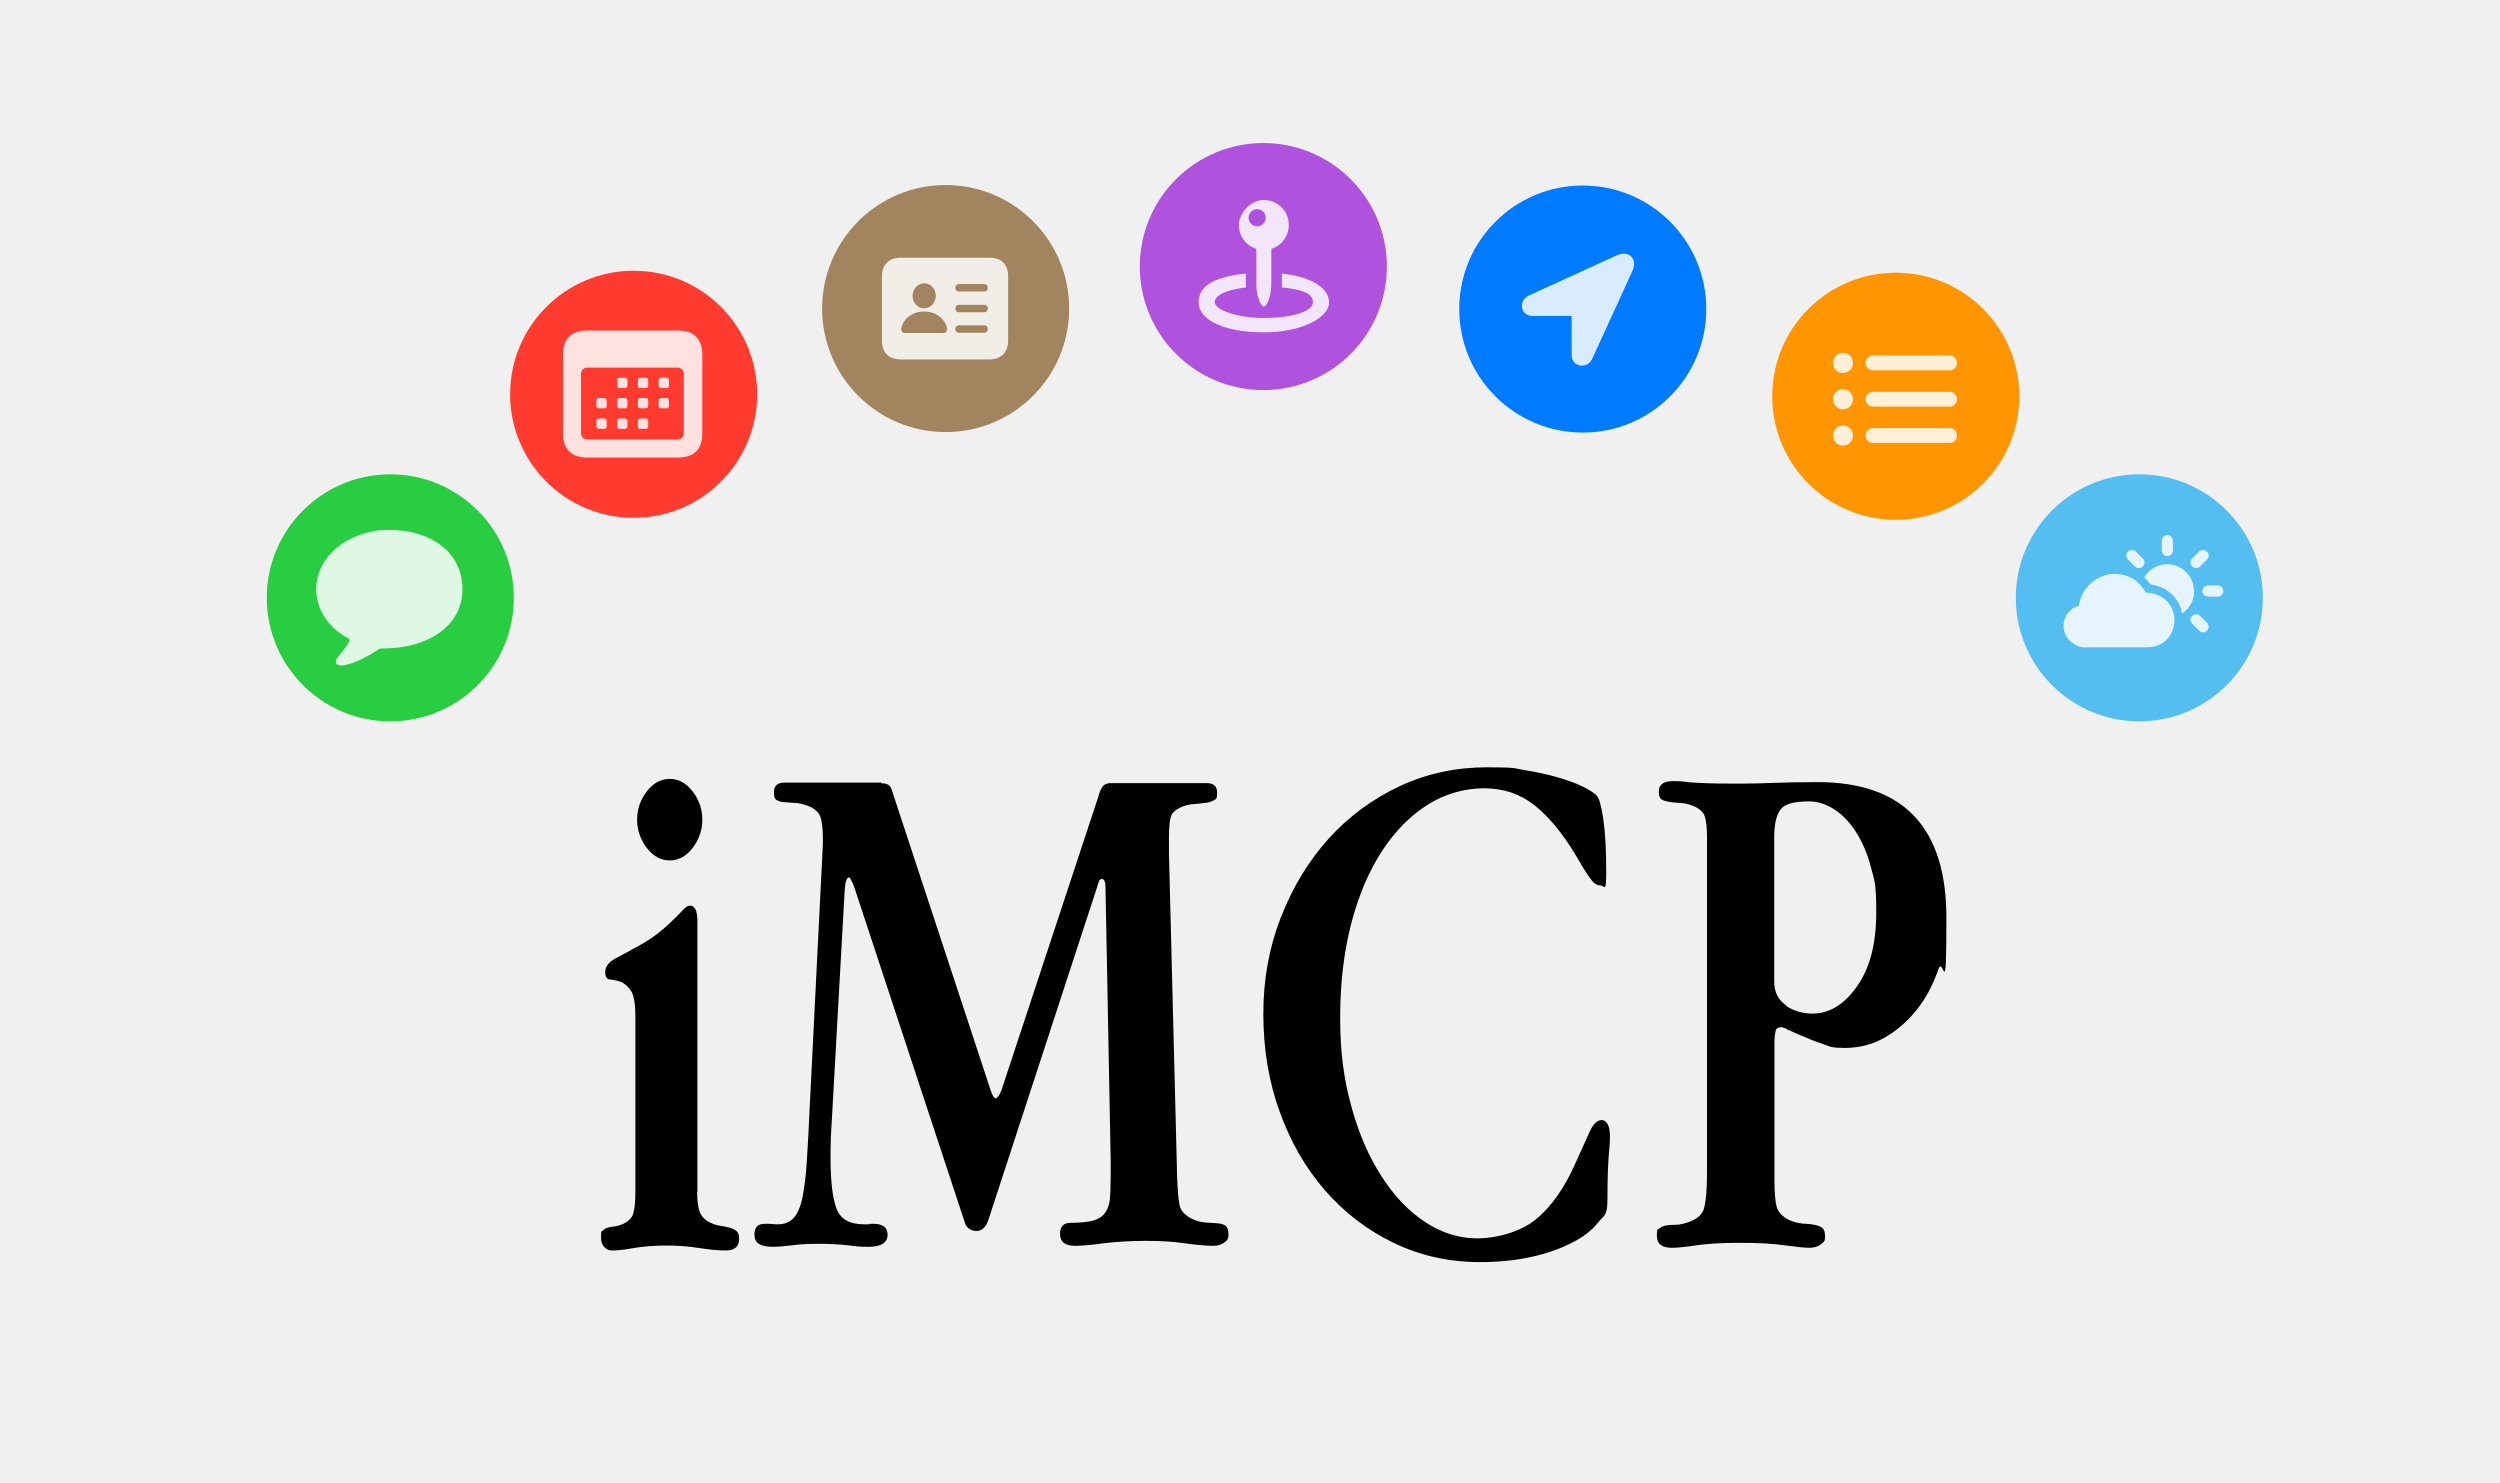
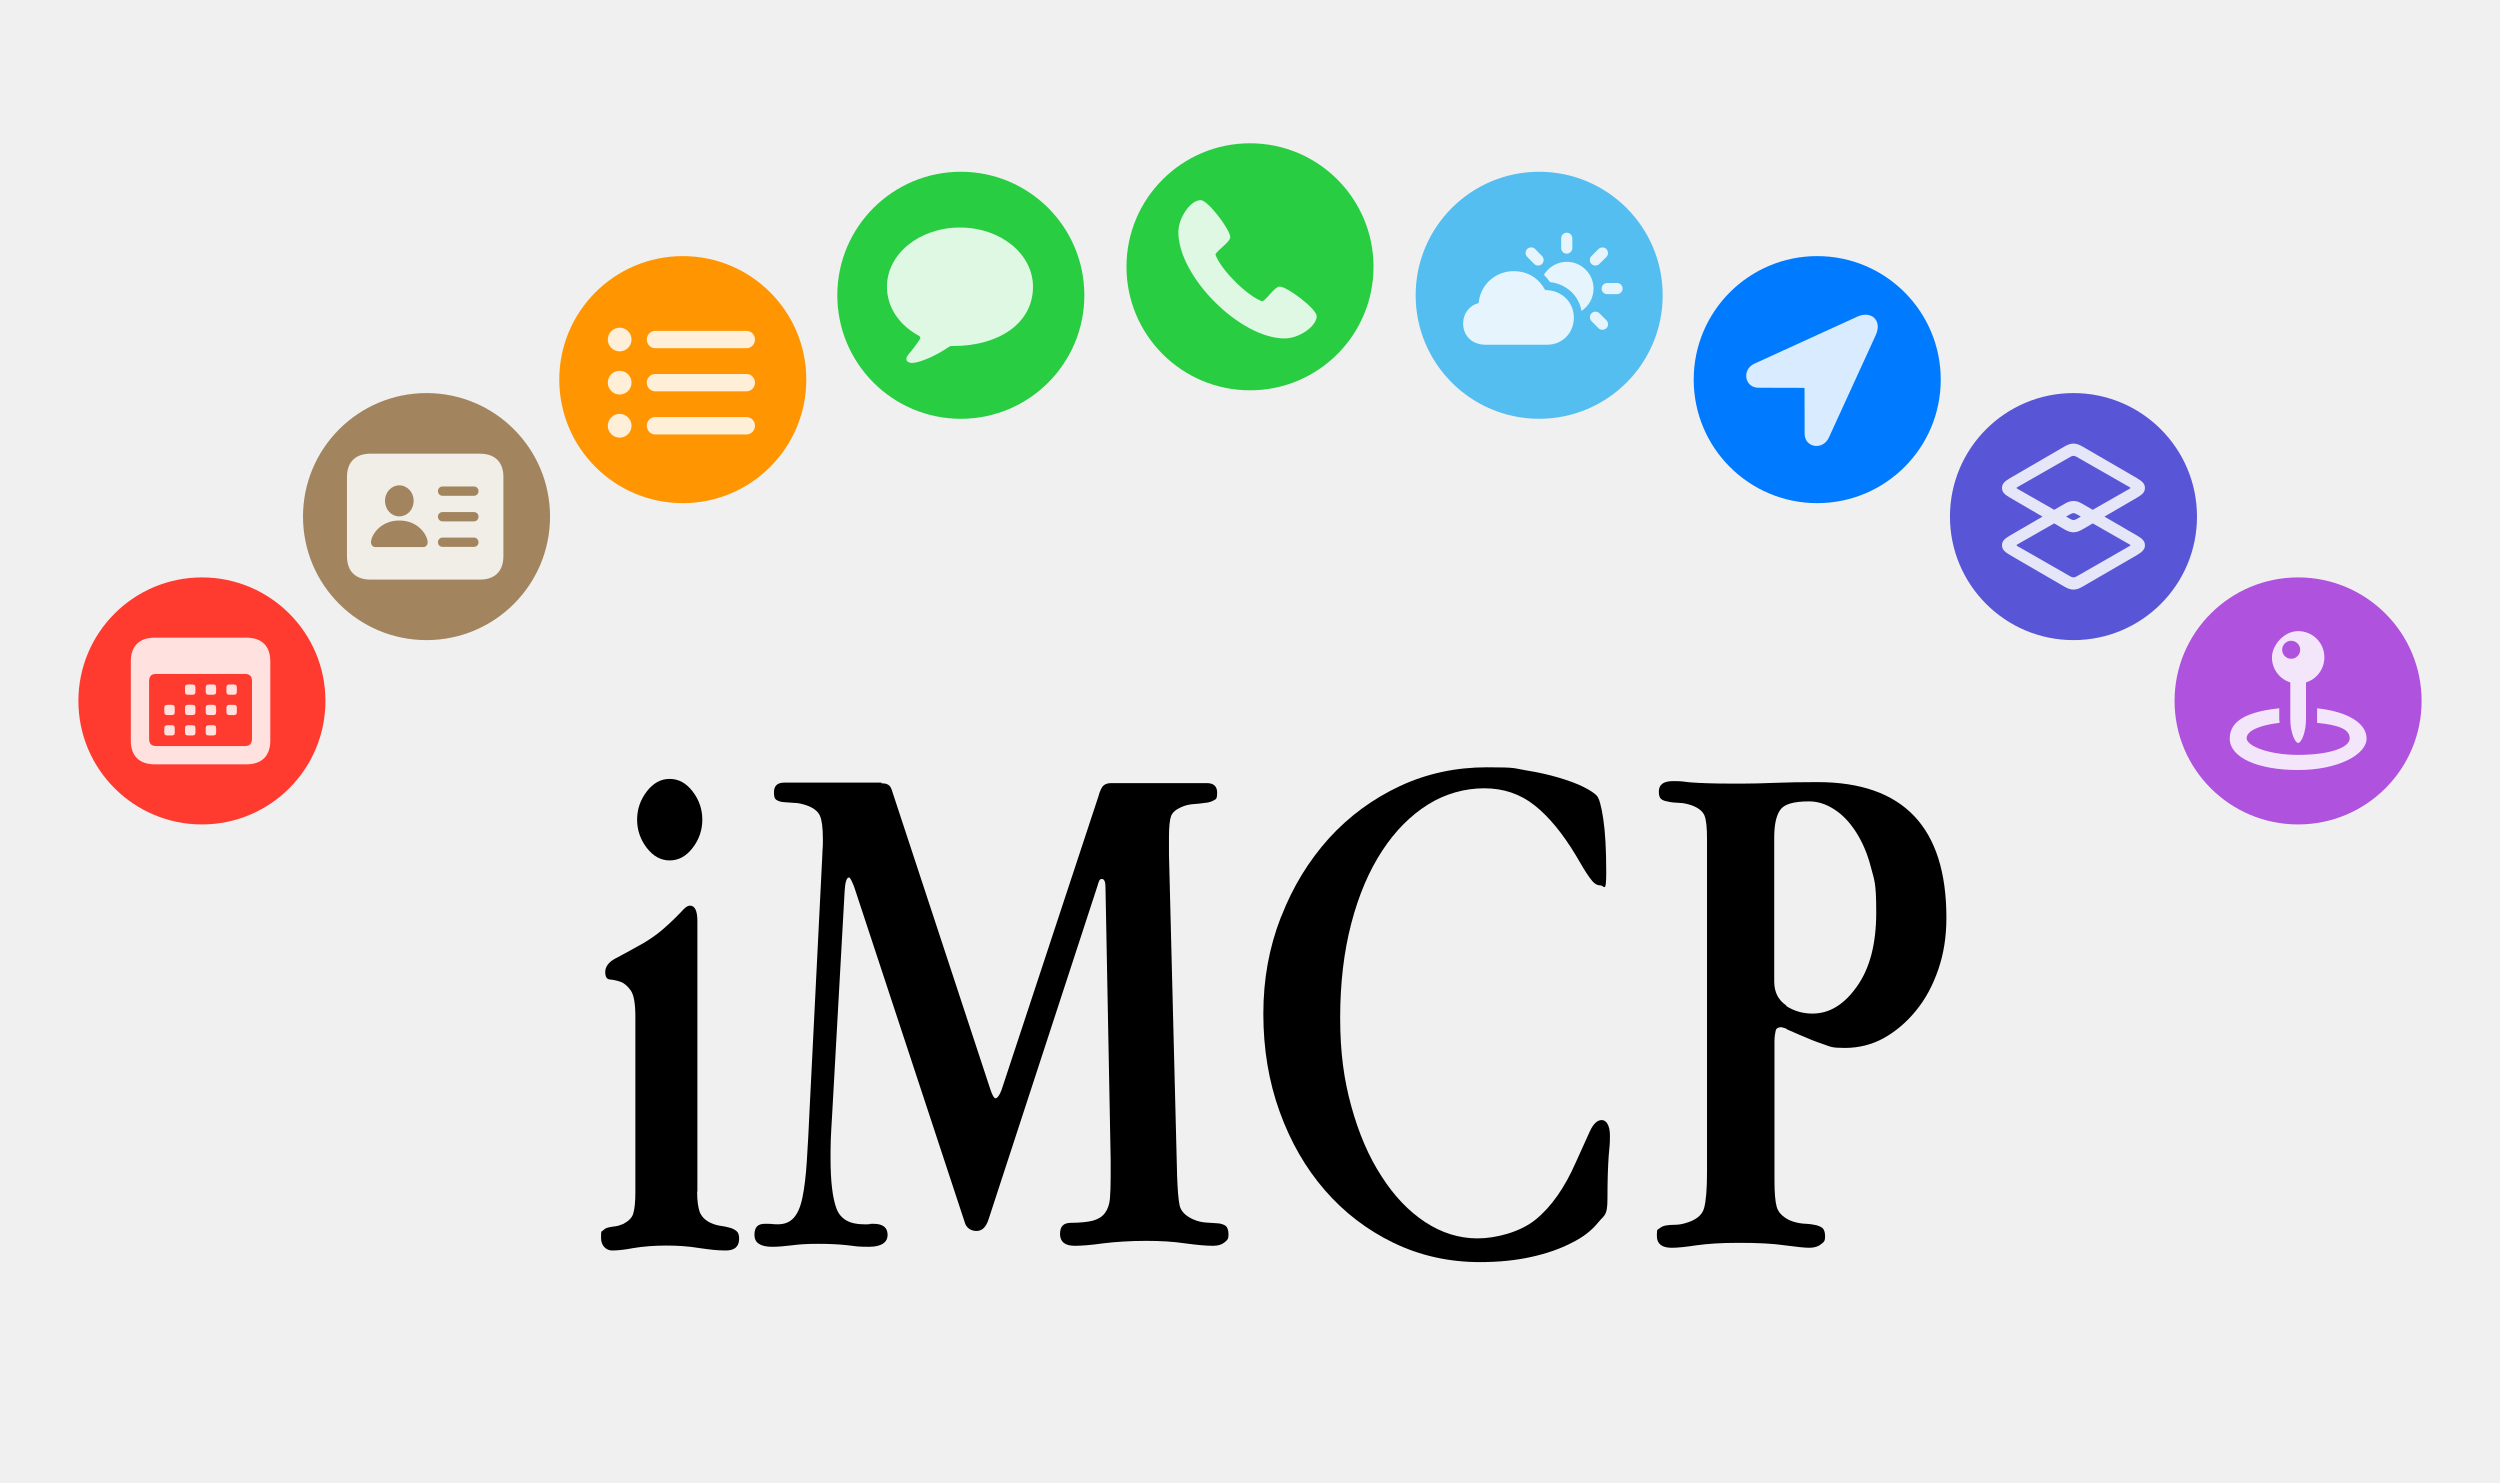
- <svg xmlns="http://www.w3.org/2000/svg" version="1.1" viewBox="0 0 1012 600">
-   <defs>
-     <style>
-       .symbol {
-         fill: #fff;
-         fill-opacity: .85;
-       }
-     </style>
-   </defs>
+ <svg xmlns="http://www.w3.org/2000/svg" viewBox="0 0 1012 600">
  <g fill="#000">
    <path d="M282.2,482.4c0,3.6.4,6.3,1,8.1.7,1.8,2,3.2,3.8,4.2,1.6.8,3.1,1.3,4.6,1.5s2.8.5,3.9.8,2,.8,2.7,1.4,1,1.6,1,3c0,3.2-1.8,4.8-5.4,4.8s-6.6-.4-10.8-1c-4.2-.7-8.6-1-13.4-1s-9.5.4-13.1,1c-3.6.7-6.5,1-8.7,1s-4.5-1.7-4.5-5.1.2-2.4.8-3,1.2-1,2.1-1.2c.9-.2,1.9-.4,2.9-.5s2.1-.5,3.3-1c2.2-1.2,3.6-2.6,4-4.4.5-1.7.8-4.5.8-8.5v-70.8c0-5.4-.6-9-1.9-10.8s-2.7-3-4.2-3.5-2.9-.8-4.2-.9-1.9-1.1-1.9-3.1,1.4-4,4.1-5.4,6.5-3.5,11.5-6.3c3-1.8,5.5-3.6,7.6-5.4,2.1-1.8,3.8-3.4,5.2-4.8,1.4-1.4,2.5-2.5,3.4-3.5.9-.9,1.7-1.4,2.5-1.4,2,0,3,2.1,3,6.3v109.5ZM280.4,320.4c2.6,3.4,3.9,7.2,3.9,11.4s-1.3,8-3.9,11.4-5.7,5.1-9.3,5.1-6.7-1.7-9.3-5.1c-2.6-3.4-3.9-7.2-3.9-11.4s1.3-8,3.9-11.4,5.7-5.1,9.3-5.1,6.7,1.7,9.3,5.1Z" />
    <path d="M356.9,317.1c1,0,1.9.1,2.5.5.7.3,1.2,1,1.6,2.2l39.9,121.2c.8,2.4,1.5,3.6,2.1,3.6s1.6-1.1,2.4-3.3l39.3-119.1c.4-1.6,1-2.9,1.6-3.8.7-.9,1.9-1.4,3.5-1.4h38.7c2.8,0,4.2,1.3,4.2,3.9s-.5,2.6-1.4,3.1-2,.9-3.5,1c-1.4.2-3,.4-4.6.5-1.7.1-3.5.5-5.2,1.3-2.2,1-3.5,2.2-4,3.7-.5,1.5-.8,4.2-.8,8.2v7.1l3.3,130.5c.2,5.4.5,9.2,1,11.6.5,2.4,2.4,4.3,5.5,5.7,1.8.8,3.6,1.2,5.4,1.3s3.4.2,4.6.3c1.3.1,2.4.5,3.1,1,.8.6,1.2,1.8,1.2,3.6s-.5,2.2-1.6,3.1-2.6,1.4-4.6,1.4c-3.2,0-7-.4-11.5-1-4.5-.7-9.8-1-15.8-1s-12.4.4-17.2,1c-4.9.7-8.8,1-11.5,1-4,0-6-1.6-6-4.8s1.5-4.5,4.5-4.5,6.8-.3,8.9-.9c2.1-.6,3.7-1.6,4.8-3.1,1.1-1.5,1.8-3.4,2-5.8s.3-5.4.3-8.9v-6.9l-2.1-110.3c0-2.2-.5-3.3-1.5-3.3s-1.2,1-1.8,3l-44.1,135c-1,3-2.6,4.5-4.8,4.5s-4.2-1.2-4.8-3.6l-44.7-135.6c-1-2.6-1.7-3.9-2.1-3.9-1,0-1.6,1.9-1.8,5.7l-5.1,91.2c-.2,3.4-.4,6.5-.5,9.2-.1,2.8-.1,5.3-.1,7.5,0,9.3.8,16.1,2.4,20.4,1.6,4.3,5.3,6.4,11.1,6.4s1.2,0,1.8-.1c.6-.1,1.3-.1,2.1-.1,3.8,0,5.7,1.5,5.7,4.5s-2.5,4.8-7.5,4.8-5-.2-8.5-.6-7.5-.6-12.1-.6-7.5.2-10.6.6-5.8.6-8,.6c-4.8,0-7.2-1.6-7.2-4.8s1.4-4.5,4.2-4.5,2.2,0,3.1.1,1.6.1,2.2.1c2.6,0,4.7-.8,6.3-2.5,1.6-1.7,2.8-4.4,3.6-8.2.8-3.8,1.4-8.7,1.8-14.8s.8-13.5,1.2-22.5l5.1-101.9c0-.4,0-1.1.1-2.1s.1-2.3.1-3.9c0-4.6-.4-7.7-1.2-9.5-.8-1.8-2.6-3.2-5.4-4.2-1.8-.6-3.5-1-5.1-1-1.6-.1-3-.2-4.2-.3-1.2-.1-2.1-.4-2.9-.9s-1-1.5-1-3.1c0-2.6,1.4-3.9,4.2-3.9h39.3Z" />
    <path d="M518.7,370.9c4.7-12.1,11.2-22.6,19.3-31.6,8.2-9,17.8-16,28.7-21.1s22.7-7.6,35.2-7.6,10.6.4,15.6,1.2,9.5,1.8,13.5,3,7.3,2.4,9.9,3.7c2.6,1.3,4.4,2.5,5.4,3.5s1.9,4.1,2.7,9.5c.8,5.3,1.2,12.5,1.2,21.5s-.8,5.4-2.4,5.4-2.8-1-4.3-3.1-3.3-5-5.5-8.9c-5.4-9-11-15.8-16.8-20.4s-12.6-6.9-20.4-6.9-15.8,2.2-22.8,6.6c-7,4.4-13.2,10.6-18.5,18.7s-9.5,17.9-12.5,29.4-4.5,24.2-4.5,38.2,1.5,24.9,4.5,35.8,7,20.3,12.2,28.3c5.1,8,11,14.2,17.7,18.6s13.8,6.6,21.2,6.6,17.2-2.5,23.5-7.6,11.8-12.9,16.3-23.2c2.4-5.4,4.3-9.6,5.7-12.6s3-4.5,4.8-4.5,3.3,2.1,3.3,6.3-.2,4-.5,8.2-.5,10-.5,17.2-1.2,6.6-3.8,9.8-6,5.9-10.7,8.2c-4.6,2.4-10,4.3-16.3,5.7-6.3,1.4-13.2,2.1-20.8,2.1-12.6,0-24.2-2.6-35-7.8-10.7-5.2-20-12.3-27.8-21.3s-13.9-19.6-18.3-31.8c-4.4-12.2-6.6-25.4-6.6-39.6s2.4-27,7.1-39.1h0Z" />
-     <path d="M723.1,416.4c-1.2-.4-1.9-.6-2.1-.6-1.2,0-2,.5-2.2,1.4s-.5,2.4-.5,4.4v55.9c0,5.2.3,8.9.9,11,.6,2.2,2.3,4,5.1,5.4,1.8.8,3.6,1.2,5.4,1.4,1.8.1,3.3.2,4.7.5,1.3.2,2.3.6,3.2,1.2.8.6,1.2,1.8,1.2,3.6s-.5,2.2-1.7,3.1c-1.1.9-2.7,1.4-4.7,1.4s-5.3-.4-10-1c-4.7-.7-10.8-1-18.5-1s-12.8.4-17.2,1c-4.5.7-7.8,1-10,1-4,0-6-1.6-6-4.8s.3-2.4,1-3,1.5-1,2.5-1.2,2.2-.3,3.6-.3,2.8-.2,4.2-.6c4.4-1.2,7-3.2,7.8-6.1.8-2.9,1.2-7.7,1.2-14.5v-135.1c0-4.4-.3-7.5-1-9.3-.7-1.8-2.5-3.2-5.2-4.2-1.8-.6-3.5-1-5.2-1-1.7-.1-3.2-.2-4.3-.5-1.2-.2-2.2-.5-2.8-1-.7-.5-1-1.5-1-3.1,0-2.8,1.9-4.2,5.7-4.2s3.2.1,7,.5c3.9.3,9.5.5,16.7.5h4.8c3.4,0,7.6-.1,12.6-.3,5-.2,10.8-.3,17.4-.3,34.8,0,52.2,18.3,52.2,54.9s-1.1,14.6-3.3,21-5.2,12-9,16.6c-3.8,4.7-8.2,8.4-13,11.1-4.9,2.7-10.2,4-15.8,4s-5.7-.5-8.7-1.5-6.3-2.3-9.9-3.9l-4.8-2.1h0ZM723,407.2c3.3,2.1,6.8,3.1,10.7,3.1,6.8,0,12.8-3.6,18-11,5.2-7.3,7.8-17.2,7.8-29.9s-.8-13-2.2-18.5-3.5-10.2-6-14.1-5.4-7-8.7-9.1c-3.3-2.2-6.8-3.3-10.3-3.3-6.2,0-10.1,1.1-11.7,3.5-1.6,2.3-2.4,6-2.4,11.2v58.2c0,4.4,1.7,7.6,5,9.8Z" />
+     <path d="M723.1,416.4c-1.2-.4-1.9-.6-2.1-.6-1.2,0-2,.5-2.2,1.4s-.5,2.4-.5,4.4v55.9c0,5.2.3,8.9.9,11,.6,2.2,2.3,4,5.1,5.4,1.8.8,3.6,1.2,5.4,1.4,1.8.1,3.3.2,4.7.5,1.3.2,2.3.6,3.2,1.2.8.6,1.2,1.8,1.2,3.6s-.5,2.2-1.7,3.1c-1.1.9-2.7,1.4-4.7,1.4s-5.3-.4-10-1c-4.7-.7-10.8-1-18.5-1s-12.8.4-17.2,1c-4.5.7-7.8,1-10,1-4,0-6-1.6-6-4.8s.3-2.4,1-3,1.5-1,2.5-1.2,2.2-.3,3.6-.3,2.8-.2,4.2-.6c4.4-1.2,7-3.2,7.8-6.1.8-2.9,1.2-7.7,1.2-14.5v-135.1c0-4.4-.3-7.5-1-9.3-.7-1.8-2.5-3.2-5.2-4.2-1.8-.6-3.5-1-5.2-1-1.7-.1-3.2-.2-4.3-.5-1.2-.2-2.2-.5-2.8-1-.7-.5-1-1.5-1-3.1,0-2.8,1.9-4.2,5.7-4.2s3.2.1,7,.5c3.9.3,9.5.5,16.7.5h4.8c3.4,0,7.6-.1,12.6-.3,5-.2,10.8-.3,17.4-.3,34.8,0,52.2,18.3,52.2,54.9c0,7.8-1.1,14.6-3.3,21s-5.2,12-9,16.6c-3.8,4.7-8.2,8.4-13,11.1-4.9,2.7-10.2,4-15.8,4s-5.7-.5-8.7-1.5-6.3-2.3-9.9-3.9l-4.8-2.1h0ZM723,407.2c3.3,2.1,6.8,3.1,10.7,3.1,6.8,0,12.8-3.6,18-11,5.2-7.3,7.8-17.2,7.8-29.9s-.8-13-2.2-18.5-3.5-10.2-6-14.1-5.4-7-8.7-9.1c-3.3-2.2-6.8-3.3-10.3-3.3-6.2,0-10.1,1.1-11.7,3.5-1.6,2.3-2.4,6-2.4,11.2v58.2c0,4.4,1.7,7.6,5,9.8Z" />
  </g>
-   <g>
-     <circle fill="#28cd41" cx="158" cy="242" r="50" />
-     <g class="symbol">
-       <path d="M138.2,269.4c3,0,9.8-2.9,14.8-6.4.6-.4,1-.5,1.5-.5h.7c17.6,0,32-8.8,32-24s-13.1-24-29.6-24-29.6,10.7-29.6,24c0,7.9,4.5,15.3,12.9,19.9.6.3.8.7.5,1.3-1.6,2.6-3.8,5.2-4.8,6.5-1.4,1.7-.6,3.2,1.6,3.2Z" />
+   <svg version="1.1" viewBox="0 0 100 100" x="31.736" y="233.736" width="100" height="100">
+     <circle fill="#FF3B30" cx="50" cy="50" r="50" />
+     <g fill="#fff" fill-opacity="0.85">
+       <path d="M30.83,75.66h37.23c6.18,0,9.62-3.42,9.62-9.56v-32.15c0-6.14-3.44-9.55-9.62-9.55H30.83c-6.17,0-9.61,3.4-9.61,9.55v32.15c0,6.15,3.44,9.56,9.61,9.56ZM31.52,68.27c-1.92,0-2.9-.9-2.9-2.94v-23.34c0-2.03.99-2.93,2.9-2.93h35.83c1.91,0,2.92.89,2.92,2.93v23.34c0,2.05-1.01,2.94-2.92,2.94H31.52ZM44.49,47.49h1.55c1,0,1.34-.31,1.34-1.3v-1.55c0-.99-.34-1.3-1.34-1.3h-1.55c-.99,0-1.33.31-1.33,1.3v1.55c0,.99.34,1.3,1.33,1.3ZM52.86,47.49h1.57c.99,0,1.33-.31,1.33-1.3v-1.55c0-.99-.34-1.3-1.33-1.3h-1.57c-.98,0-1.32.31-1.32,1.3v1.55c0,.99.34,1.3,1.32,1.3ZM61.25,47.49h1.57c.98,0,1.32-.31,1.32-1.3v-1.55c0-.99-.35-1.3-1.32-1.3h-1.57c-.98,0-1.32.31-1.32,1.3v1.55c0,.99.35,1.3,1.32,1.3ZM36.11,55.73h1.57c.98,0,1.32-.31,1.32-1.28v-1.57c0-.99-.35-1.3-1.32-1.3h-1.57c-.98,0-1.34.31-1.34,1.3v1.57c0,.98.36,1.28,1.34,1.28ZM44.49,55.73h1.55c1,0,1.34-.31,1.34-1.28v-1.57c0-.99-.34-1.3-1.34-1.3h-1.55c-.99,0-1.33.31-1.33,1.3v1.57c0,.98.34,1.28,1.33,1.28ZM52.86,55.73h1.57c.99,0,1.33-.31,1.33-1.28v-1.57c0-.99-.34-1.3-1.33-1.3h-1.57c-.98,0-1.32.31-1.32,1.3v1.57c0,.98.34,1.28,1.32,1.28ZM61.25,55.73h1.57c.98,0,1.32-.31,1.32-1.28v-1.57c0-.99-.35-1.3-1.32-1.3h-1.57c-.98,0-1.32.31-1.32,1.3v1.57c0,.98.35,1.28,1.32,1.28ZM36.11,63.99h1.57c.98,0,1.32-.32,1.32-1.3v-1.57c0-.99-.35-1.3-1.32-1.3h-1.57c-.98,0-1.34.31-1.34,1.3v1.57c0,.98.36,1.3,1.34,1.3ZM44.49,63.99h1.55c1,0,1.34-.32,1.34-1.3v-1.57c0-.99-.34-1.3-1.34-1.3h-1.55c-.99,0-1.33.31-1.33,1.3v1.57c0,.98.34,1.3,1.33,1.3ZM52.86,63.99h1.57c.99,0,1.33-.32,1.33-1.3v-1.57c0-.99-.34-1.3-1.33-1.3h-1.57c-.98,0-1.32.31-1.32,1.3v1.57c0,.98.34,1.3,1.32,1.3Z" />
    </g>
-   </g>
-   <g>
-     <circle fill="#ff3b30" cx="256.5" cy="159.6" r="50" />
-     <g class="symbol">
-       <path d="M237.5,185.2h37.2c6.2,0,9.6-3.4,9.6-9.6v-32.2c0-6.1-3.4-9.6-9.6-9.6h-37.2c-6.2,0-9.6,3.4-9.6,9.6v32.2c0,6.1,3.4,9.6,9.6,9.6h0ZM238.1,177.9c-1.9,0-2.9-.9-2.9-2.9v-23.3c0-2,1-2.9,2.9-2.9h35.8c1.9,0,2.9.9,2.9,2.9v23.3c0,2.1-1,2.9-2.9,2.9h-35.8ZM251.1,157.1h1.6c1,0,1.3-.3,1.3-1.3v-1.6c0-1-.3-1.3-1.3-1.3h-1.6c-1,0-1.3.3-1.3,1.3v1.6c0,1,.3,1.3,1.3,1.3ZM259.5,157.1h1.6c1,0,1.3-.3,1.3-1.3v-1.6c0-1-.3-1.3-1.3-1.3h-1.6c-1,0-1.3.3-1.3,1.3v1.6c0,1,.3,1.3,1.3,1.3ZM267.9,157.1h1.6c1,0,1.3-.3,1.3-1.3v-1.6c0-1-.4-1.3-1.3-1.3h-1.6c-1,0-1.3.3-1.3,1.3v1.6c0,1,.4,1.3,1.3,1.3ZM242.7,165.3h1.6c1,0,1.3-.3,1.3-1.3v-1.6c0-1-.4-1.3-1.3-1.3h-1.6c-1,0-1.3.3-1.3,1.3v1.6c0,1,.4,1.3,1.3,1.3ZM251.1,165.3h1.6c1,0,1.3-.3,1.3-1.3v-1.6c0-1-.3-1.3-1.3-1.3h-1.6c-1,0-1.3.3-1.3,1.3v1.6c0,1,.3,1.3,1.3,1.3ZM259.5,165.3h1.6c1,0,1.3-.3,1.3-1.3v-1.6c0-1-.3-1.3-1.3-1.3h-1.6c-1,0-1.3.3-1.3,1.3v1.6c0,1,.3,1.3,1.3,1.3ZM267.9,165.3h1.6c1,0,1.3-.3,1.3-1.3v-1.6c0-1-.4-1.3-1.3-1.3h-1.6c-1,0-1.3.3-1.3,1.3v1.6c0,1,.4,1.3,1.3,1.3ZM242.7,173.6h1.6c1,0,1.3-.3,1.3-1.3v-1.6c0-1-.4-1.3-1.3-1.3h-1.6c-1,0-1.3.3-1.3,1.3v1.6c0,1,.4,1.3,1.3,1.3ZM251.1,173.6h1.6c1,0,1.3-.3,1.3-1.3v-1.6c0-1-.3-1.3-1.3-1.3h-1.6c-1,0-1.3.3-1.3,1.3v1.6c0,1,.3,1.3,1.3,1.3ZM259.5,173.6h1.6c1,0,1.3-.3,1.3-1.3v-1.6c0-1-.3-1.3-1.3-1.3h-1.6c-1,0-1.3.3-1.3,1.3v1.6c0,1,.3,1.3,1.3,1.3Z" />
+   </svg>
+   <svg version="1.1" viewBox="0 0 100 100" x="122.658" y="159.118" width="100" height="100">
+     <circle fill="#a2845e" cx="50" cy="50" r="50" />
+     <g fill="#fff" fill-opacity="0.85">
+       <path class="st1" d="M81.12,34.03v31.97c0,6.1-3.41,9.51-9.57,9.51H27.35c-6.14,0-9.56-3.4-9.56-9.51v-31.97c0-6.11,3.42-9.5,9.56-9.5h44.21c6.16,0,9.57,3.39,9.57,9.5ZM27.52,60.35c0,1.1.64,1.99,1.84,1.99h19.25c1.22,0,1.85-.89,1.85-1.99,0-2.48-3.49-8.76-11.47-8.76s-11.47,6.27-11.47,8.76ZM56.53,58.49c-1.11,0-1.91.84-1.91,1.91s.8,1.86,1.91,1.86h12.64c1.07,0,1.87-.8,1.87-1.86s-.8-1.91-1.87-1.91h-12.64ZM56.53,48.17c-1.11,0-1.91.82-1.91,1.86s.8,1.91,1.91,1.91h12.64c1.07,0,1.87-.84,1.87-1.91s-.8-1.86-1.87-1.86h-12.64ZM33.18,43.58c0,3.62,2.61,6.33,5.8,6.33,3.21,0,5.81-2.71,5.81-6.33,0-3.41-2.6-6.23-5.81-6.23s-5.8,2.82-5.8,6.23ZM56.53,37.81c-1.11,0-1.91.82-1.91,1.87s.8,1.91,1.91,1.91h12.64c1.07,0,1.87-.84,1.87-1.91s-.8-1.87-1.87-1.87h-12.64Z" />
    </g>
-   </g>
-   <g>
-     <circle fill="#a2845e" cx="382.8" cy="124.9" r="50" />
-     <g class="symbol">
-       <path d="M408.1,112v25.8c0,4.9-2.8,7.7-7.7,7.7h-35.7c-5,0-7.7-2.8-7.7-7.7v-25.8c0-4.9,2.8-7.7,7.7-7.7h35.7c5,0,7.7,2.7,7.7,7.7ZM364.8,133.2c0,.9.5,1.6,1.5,1.6h15.6c1,0,1.5-.7,1.5-1.6c0-2-2.8-7.1-9.3-7.1s-9.3,5.1-9.3,7.1h0ZM388.2,131.7c-.9,0-1.5.7-1.5,1.5s.6,1.5,1.5,1.5h10.2c.9,0,1.5-.7,1.5-1.5s-.6-1.5-1.5-1.5h-10.2ZM388.2,123.4c-.9,0-1.5.7-1.5,1.5s.6,1.5,1.5,1.5h10.2c.9,0,1.5-.7,1.5-1.5s-.6-1.5-1.5-1.5h-10.2ZM369.4,119.7c0,2.9,2.1,5.1,4.7,5.1s4.7-2.2,4.7-5.1-2.1-5-4.7-5-4.7,2.3-4.7,5ZM388.2,115c-.9,0-1.5.7-1.5,1.5s.6,1.5,1.5,1.5h10.2c.9,0,1.5-.7,1.5-1.5s-.6-1.5-1.5-1.5h-10.2Z" />
+   </svg>
+   <svg version="1.1" viewBox="0 0 100 100" x="226.390" y="103.672" width="100" height="100">
+     <circle fill="#ff9500" cx="50" cy="50" r="50" />
+     <g fill="#fff" fill-opacity=".85">
+       <path d="M38.83,72.2h36.98c1.91,0,3.42-1.64,3.42-3.53s-1.48-3.51-3.42-3.51h-36.98c-1.92,0-3.41,1.62-3.41,3.51s1.51,3.53,3.41,3.53Z" />
+       <path d="M24.44,73.49c2.65,0,4.82-2.17,4.82-4.82s-2.17-4.8-4.82-4.8-4.8,2.15-4.8,4.8,2.17,4.82,4.8,4.82Z" />
+       <path d="M38.83,54.74h36.98c1.91,0,3.42-1.64,3.42-3.51s-1.48-3.52-3.42-3.52h-36.98c-1.92,0-3.41,1.62-3.41,3.52s1.51,3.51,3.41,3.51Z" />
+       <path d="M24.44,56.04c2.65,0,4.82-2.17,4.82-4.82s-2.17-4.8-4.82-4.8-4.8,2.15-4.8,4.8,2.17,4.82,4.8,4.82Z" />
+       <path d="M38.83,37.29h36.98c1.91,0,3.42-1.64,3.42-3.52s-1.48-3.51-3.42-3.51h-36.98c-1.92,0-3.41,1.62-3.41,3.51s1.51,3.52,3.41,3.52Z" />
+       <path d="M24.44,38.57c2.65,0,4.82-2.15,4.82-4.8s-2.17-4.8-4.82-4.8-4.8,2.15-4.8,4.8,2.17,4.8,4.8,4.8Z" />
    </g>
-   </g>
-   <g>
-     <circle fill="#af52de" cx="511.4" cy="107.9" r="50" />
-     <g class="symbol">
-       <path d="M504.41,115.45v.9c-7.64.9-12.69,3.03-12.69,5.95s8.43,6.4,19.88,6.4,19.88-2.58,19.88-6.4-5.06-5.17-12.58-5.95v-5.62c11.57,1.24,19.1,5.62,19.1,11.68s-10.78,12.13-26.4,12.13-26.4-4.83-26.4-12.13,7.53-10.45,19.1-11.68v4.72h.11Z" />
-       <path d="M521.71,91.07c0,4.49-2.92,8.43-7.08,9.66v14.27c0,4.94-1.8,9.1-3.03,9.1s-3.03-4.16-3.03-9.1v-14.27c-4.16-1.24-7.08-5.17-7.08-9.66s4.49-10.11,10.11-10.11,10.11,4.49,10.11,10.11ZM505.42,88.15c0,1.91,1.57,3.48,3.48,3.48s3.48-1.57,3.48-3.48-1.57-3.48-3.48-3.48-3.48,1.57-3.48,3.48h0Z" />
+   </svg>
+   <svg viewBox="0 0 100 100" x="338.946" y="69.529" width="100" height="100">
+     <circle fill="#28cd41" cx="50" cy="50" r="50" />
+     <g fill="#fff" fill-opacity="0.85">
+       <path d="M30.19,77.4c3.04,0,9.82-2.94,14.79-6.39.59-.4,1.01-.5,1.53-.5.3.01.53.02.7.02,17.63-.04,32-8.83,32-23.99,0-13.3-13.15-23.97-29.56-23.97s-29.56,10.67-29.56,23.97c0,7.9,4.52,15.26,12.9,19.86.63.34.75.71.46,1.29-1.56,2.6-3.8,5.19-4.83,6.48-1.36,1.68-.56,3.21,1.57,3.21Z" />
    </g>
-   </g>
-   <g>
-     <circle fill="#007aff" cx="640.7" cy="125.1" r="50" />
-     <g class="symbol">
-       <path d="M620.3,127.9h15.6c.2,0,.3.1.3.3v15.6c0,4.8,6.4,5.9,8.4,1.3l16.2-35.4c2.3-5-1.5-8.6-6.4-6.3l-35.5,16.2c-4.4,2-3.5,8.3,1.4,8.3h0Z" />
+   </svg>
+   <svg viewBox="0 0 100 100" x="456.000" y="58.000" width="100" height="100">
+     <circle fill="#28cd41" cx="50" cy="50" r="50" />
+     <g fill="#fff" fill-opacity="0.85">
+       <path d="M30,23c-4,0-9,7-9,13,0,18,25,43,43,43,6,0,13-5,13-9,0-3-12-12-15-12-2,0-5,5-7,6-6-2-17-13-19-19,1-2,6-5,6-7,0-3-9-15-12-15Z" />
    </g>
-   </g>
-   <g>
-     <circle fill="#ff9500" cx="767.4" cy="160.4" r="50" />
-     <g class="symbol">
-       <path d="M758.1,179.3h31.2c1.6,0,2.9-1.4,2.9-3s-1.2-3-2.9-3h-31.2c-1.6,0-2.9,1.4-2.9,3s1.3,3,2.9,3Z" />
-       <path d="M746,180.4c2.2,0,4.1-1.8,4.1-4.1s-1.8-4.1-4.1-4.1-4,1.8-4,4.1,1.8,4.1,4,4.1Z" />
-       <path d="M758.1,164.6h31.2c1.6,0,2.9-1.4,2.9-3s-1.2-3-2.9-3h-31.2c-1.6,0-2.9,1.4-2.9,3s1.3,3,2.9,3Z" />
-       <path d="M746,165.7c2.2,0,4.1-1.8,4.1-4.1s-1.8-4.1-4.1-4.1-4,1.8-4,4.1,1.8,4.1,4,4.1Z" />
-       <path d="M758.1,149.9h31.2c1.6,0,2.9-1.4,2.9-3s-1.2-3-2.9-3h-31.2c-1.6,0-2.9,1.4-2.9,3s1.3,3,2.9,3Z" />
-       <path d="M746,151c2.2,0,4.1-1.8,4.1-4.1s-1.8-4.1-4.1-4.1-4,1.8-4,4.1,1.8,4.1,4,4.1Z" />
+   </svg>
+   <svg version="1.1" viewBox="0 0 100 100" x="573.054" y="69.529" width="100" height="100">
+     <circle fill="#55bef0" cx="50" cy="50" r="50" />
+     <g fill="#fff" fill-opacity=".85">
+       <path d="M74.42,57.32l2.79,2.8c.88.88.9,2.32.02,3.18-.87.87-2.36.91-3.21.02l-2.8-2.82c-.87-.91-.9-2.34-.02-3.21.87-.87,2.32-.86,3.21.02ZM72.01,47.29c0,3.77-1.94,7.1-4.87,9.04-1.12-6.3-6.15-10.91-12.76-11.67-.7-1.05-1.51-2.04-2.45-2.94,1.89-3.15,5.34-5.26,9.26-5.26,5.95,0,10.82,4.87,10.82,10.84ZM83.77,47.3c0,1.24-1.03,2.24-2.27,2.24h-3.94c-1.23,0-2.29-.99-2.29-2.24s1.06-2.27,2.29-2.27h3.94c1.24,0,2.27,1.03,2.27,2.27ZM77.2,31.29c.87.87.88,2.34-.01,3.21l-2.8,2.79c-.88.87-2.35.89-3.23.03-.87-.87-.87-2.35.03-3.22l2.81-2.79c.89-.89,2.33-.89,3.21-.03ZM48.37,31.28l2.78,2.82c.86.89.88,2.34.02,3.21-.87.87-2.32.86-3.22-.04l-2.78-2.81c-.86-.86-.89-2.31-.02-3.19.87-.87,2.37-.88,3.22,0ZM63.43,26.92v3.95c0,1.24-1.03,2.28-2.27,2.28s-2.25-1.05-2.25-2.28v-3.95c0-1.24,1.03-2.27,2.25-2.27s2.27,1.04,2.27,2.27Z" />
+       <path d="M28.42,70.01h24.81c6.15,0,10.81-4.74,10.81-10.97s-4.91-11.15-11.61-11.15c-2.24-4.2-6.41-7.65-12.77-7.65-7.41,0-13.54,5.56-14.15,12.88-3.78,1.03-6.28,4.25-6.28,8.31,0,5.07,3.69,8.59,9.19,8.59Z" />
    </g>
-   </g>
-   <g>
-     <circle fill="#55bef0" cx="866" cy="242" r="50" />
-     <g class="symbol">
-       <path d="M890.6,249.3l2.8,2.8c.9.9.9,2.3,0,3.2s-2.4.9-3.2,0l-2.8-2.8c-.9-.9-.9-2.3,0-3.2s2.3-.9,3.2,0ZM888.2,239.3c0,3.8-1.9,7.1-4.9,9-1.1-6.3-6.2-10.9-12.8-11.7-.7-1.1-1.5-2-2.5-2.9,1.9-3.1,5.3-5.3,9.3-5.3,6,0,10.8,4.9,10.8,10.8h.1ZM900,239.3c0,1.2-1,2.2-2.3,2.2h-3.9c-1.2,0-2.3-1-2.3-2.2s1.1-2.3,2.3-2.3h3.9c1.2,0,2.3,1,2.3,2.3ZM893.4,223.3c.9.9.9,2.3,0,3.2l-2.8,2.8c-.9.9-2.3.9-3.2,0s-.9-2.4,0-3.2l2.8-2.8c.9-.9,2.3-.9,3.2,0ZM864.6,223.3l2.8,2.8c.9.9.9,2.3,0,3.2s-2.3.9-3.2,0l-2.8-2.8c-.9-.9-.9-2.3,0-3.2s2.4-.9,3.2,0ZM879.6,218.9v3.9c0,1.2-1,2.3-2.3,2.3s-2.2-1.1-2.2-2.3v-3.9c0-1.2,1-2.3,2.2-2.3s2.3,1,2.3,2.3Z" />
-       <path d="M844.6,262h24.8c6.2,0,10.8-4.7,10.8-11s-4.9-11.1-11.6-11.1c-2.2-4.2-6.4-7.6-12.8-7.6s-13.5,5.6-14.2,12.9c-3.8,1-6.3,4.2-6.3,8.3s3.7,8.6,9.2,8.6h0Z" />
+   </svg>
+   <svg version="1.1" viewBox="0 0 100 100" x="685.610" y="103.672" width="100" height="100">
+     <circle fill="#007aff" cx="50" cy="50" r="50" />
+     <g fill="#fff" fill-opacity="0.85">
+       <path d="M26.24,53.28l18.31.05c.23,0,.32.09.32.31l.03,18.25c0,5.68,7.4,6.9,9.84,1.51l18.98-41.47c2.65-5.85-1.77-10.03-7.54-7.41l-41.58,19c-5.21,2.36-4.09,9.75,1.64,9.76Z" />
    </g>
-   </g>
+   </svg>
+   <svg viewBox="0 0 100 100" x="789.342" y="159.118" width="100" height="100">
+     <circle fill="#5856d6" cx="50" cy="50" r="50" />
+     <g fill="#fff" fill-opacity="0.85" transform="translate(50 50) scale(0.58) translate(-62.33895 34.1361)">
+       <path d="M62.334 16.811C64.314 16.811 66.211 16.168 68.574 14.81L106.744-7.354C110.703-9.686 112.217-11.448 112.217-14.144C112.217-16.778 110.703-18.593 106.744-20.873L68.574-43.047C66.211-44.446 64.314-45.038 62.334-45.038C60.364-45.038 58.467-44.446 56.104-43.047L17.935-20.873C13.975-18.593 12.461-16.778 12.461-14.144C12.461-11.448 13.975-9.686 17.935-7.354L56.104 14.81C58.467 16.168 60.364 16.811 62.334 16.811ZM62.334 8.274C61.628 8.274 61.006 8.087 60.187 7.621L23.031-13.653C22.78-13.758 22.655-13.873 22.655-14.144C22.655-14.353 22.78-14.468 23.031-14.625L60.187-35.847C61.006-36.314 61.628-36.552 62.334-36.552C63.039-36.552 63.672-36.314 64.491-35.847L101.648-14.625C101.898-14.468 102.023-14.353 102.023-14.144C102.023-13.873 101.898-13.758 101.648-13.653L64.491 7.621C63.672 8.087 63.039 8.274 62.334 8.274ZM62.334-23.183C64.314-23.183 66.211-23.816 68.574-25.174L106.744-47.399C110.703-49.68 112.217-51.442 112.217-54.128C112.217-56.824 110.703-58.576 106.744-60.919L68.574-83.082C66.211-84.44 64.314-85.083 62.334-85.083C60.364-85.083 58.467-84.44 56.104-83.082L17.935-60.919C13.975-58.576 12.461-56.824 12.461-54.128C12.461-51.442 13.975-49.68 17.935-47.399L56.104-25.174C58.467-23.816 60.364-23.183 62.334-23.183ZM62.334-31.72C61.628-31.72 61.006-31.959 60.187-32.425L23.031-53.648C22.78-53.752 22.655-53.919 22.655-54.128C22.655-54.389 22.78-54.514 23.031-54.619L60.187-75.841C61.006-76.308 61.628-76.546 62.334-76.546C63.039-76.546 63.672-76.308 64.491-75.841L101.648-54.619C101.898-54.514 102.023-54.389 102.023-54.128C102.023-53.919 101.898-53.752 101.648-53.648L64.491-32.425C63.672-31.959 63.039-31.72 62.334-31.72Z" />
+     </g>
+   </svg>
+   <svg version="1.1" viewBox="0 0 100 100" x="880.264" y="233.736" width="100" height="100">
+     <circle fill="#af52de" cx="50" cy="50" r="50" />
+     <g fill="#fff" fill-opacity="0.85">
+       <path d="M42.49,57.93v.94c-8.01.94-13.32,3.18-13.32,6.25s8.84,6.72,20.86,6.72,20.86-2.71,20.86-6.72-5.3-5.42-13.2-6.25v-5.89c12.14,1.3,20.04,5.89,20.04,12.26s-11.31,12.73-27.7,12.73-27.7-5.07-27.7-12.73,7.9-10.96,20.04-12.26v4.95h.12Z" />
+       <path d="M60.64,32.35c0,4.71-3.06,8.84-7.43,10.14v14.97c0,5.19-1.89,9.55-3.18,9.55s-3.18-4.36-3.18-9.55v-14.97c-4.36-1.3-7.43-5.42-7.43-10.14s4.71-10.61,10.61-10.61,10.61,4.71,10.61,10.61ZM43.55,29.29c0,2,1.65,3.65,3.65,3.65s3.65-1.65,3.65-3.65-1.65-3.65-3.65-3.65-3.65,1.65-3.65,3.65h0Z" />
+     </g>
+   </svg>
</svg>
